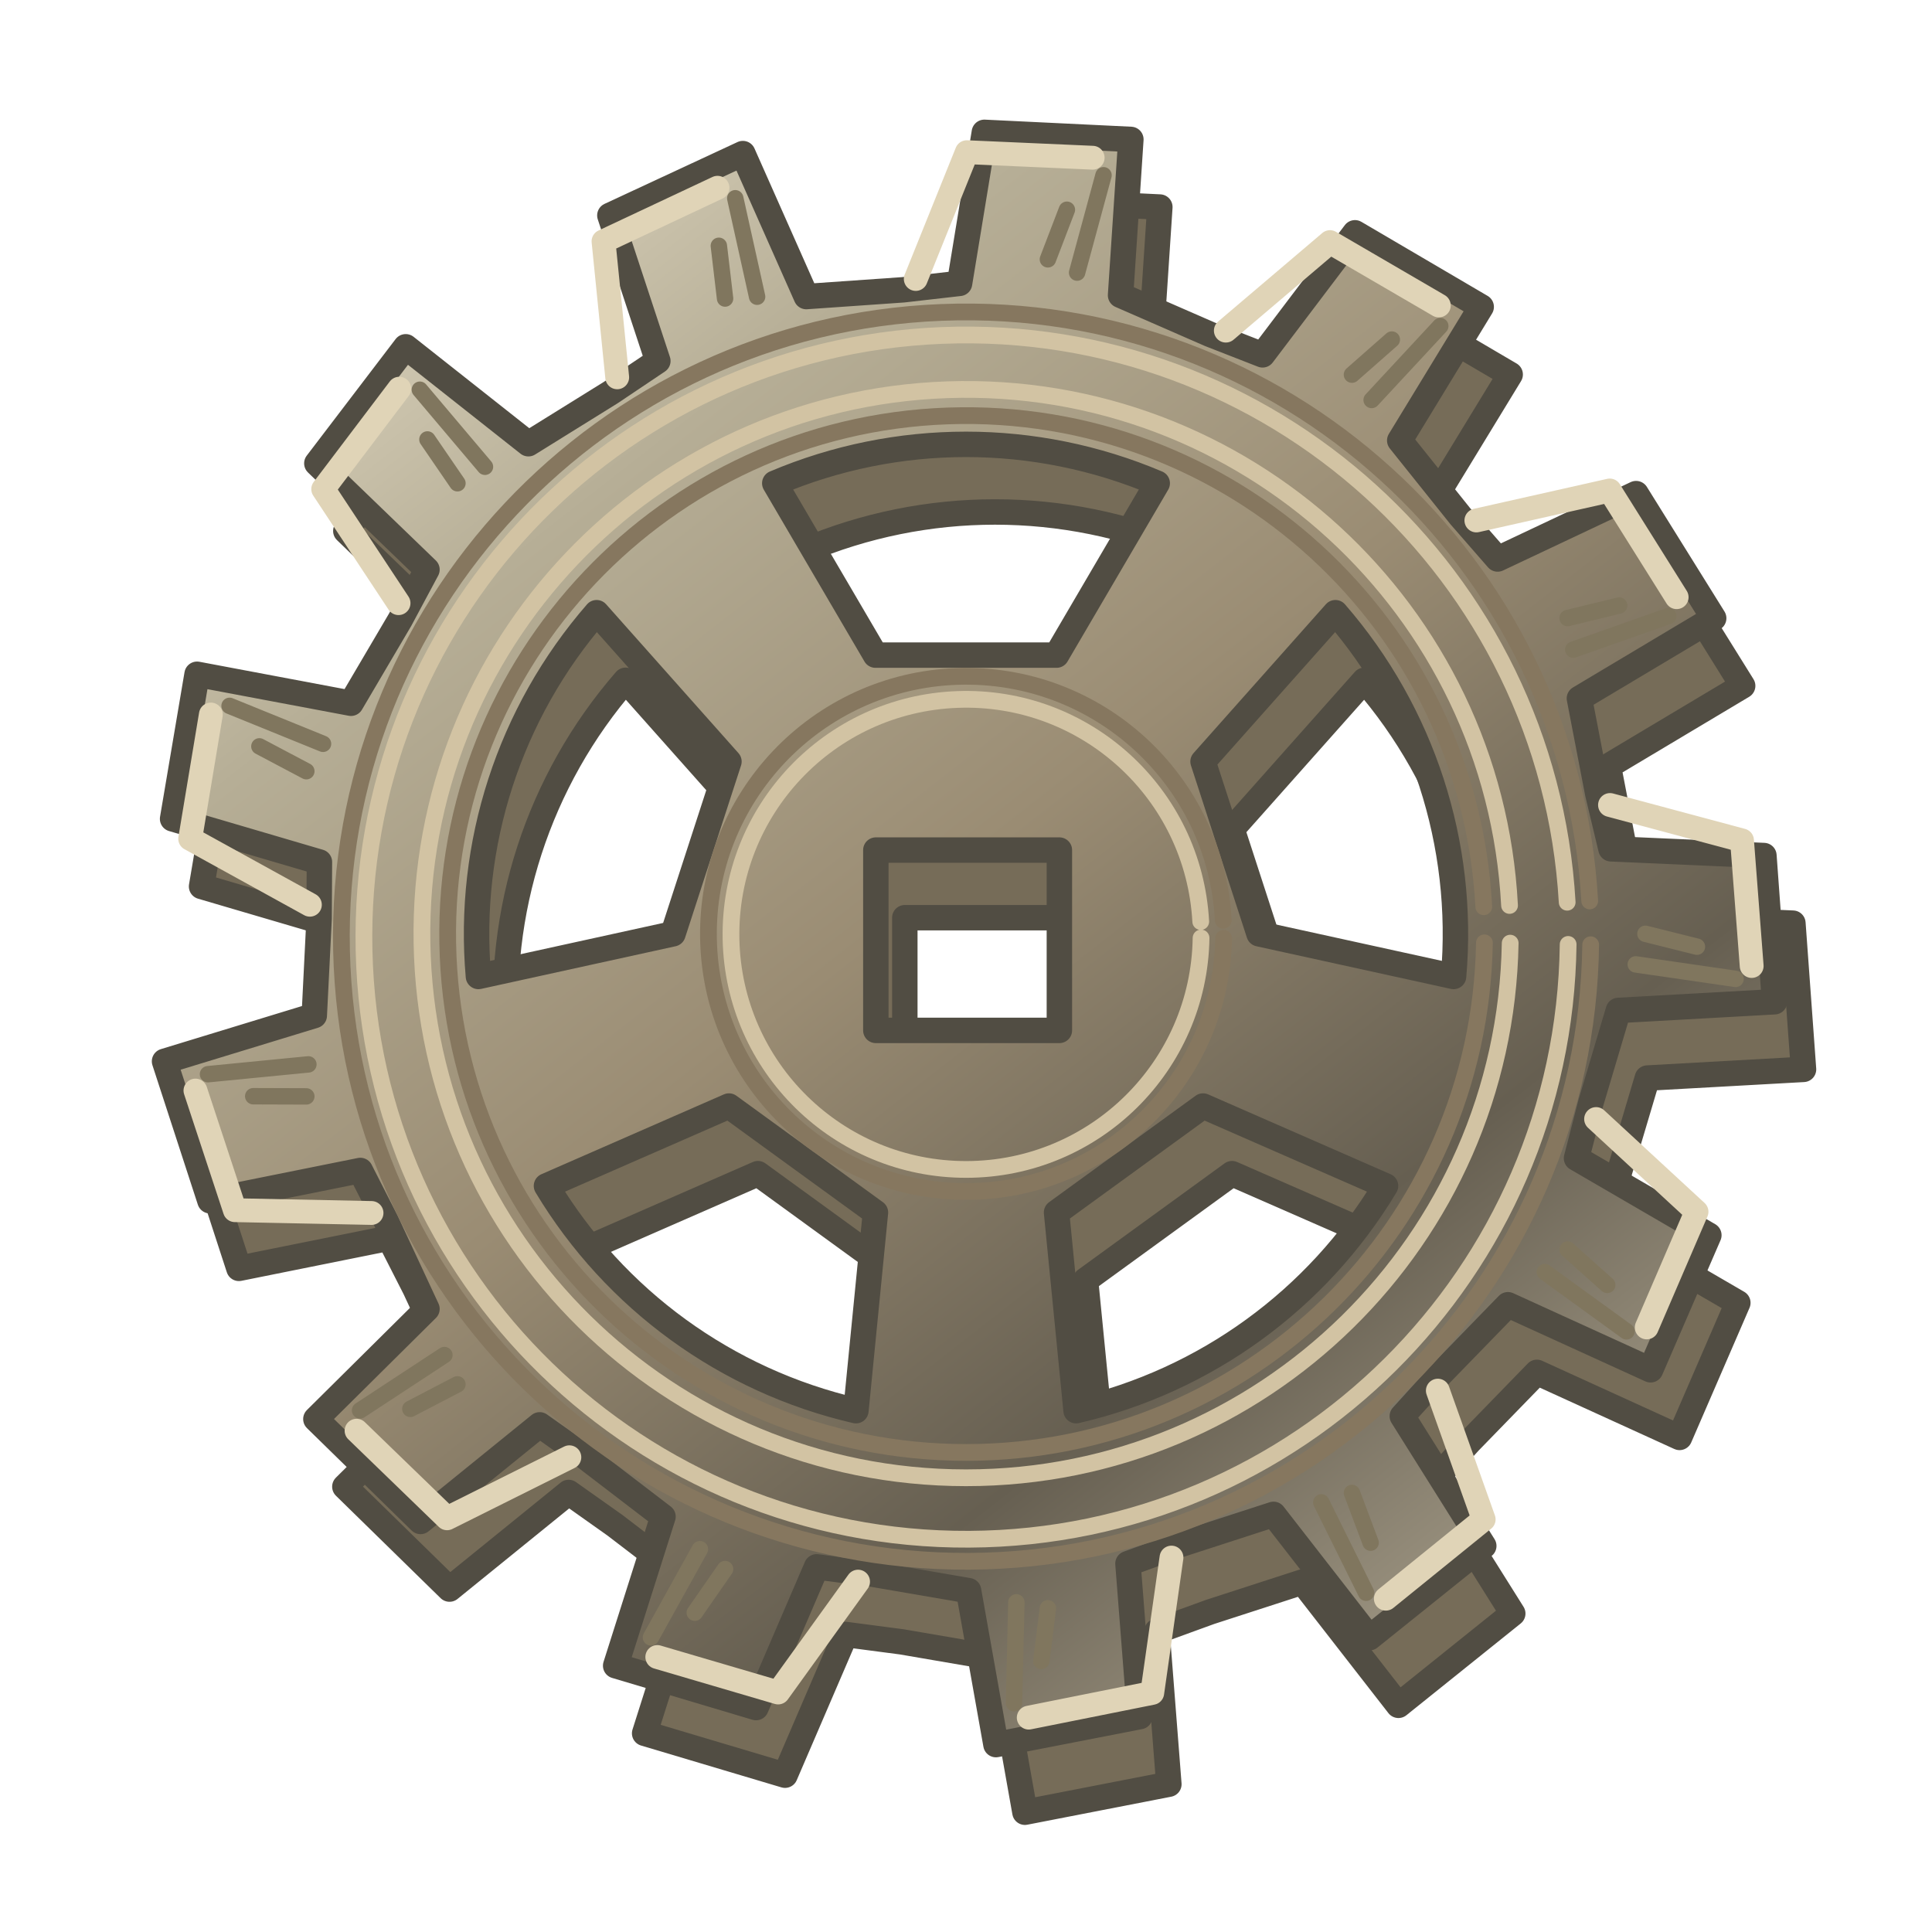
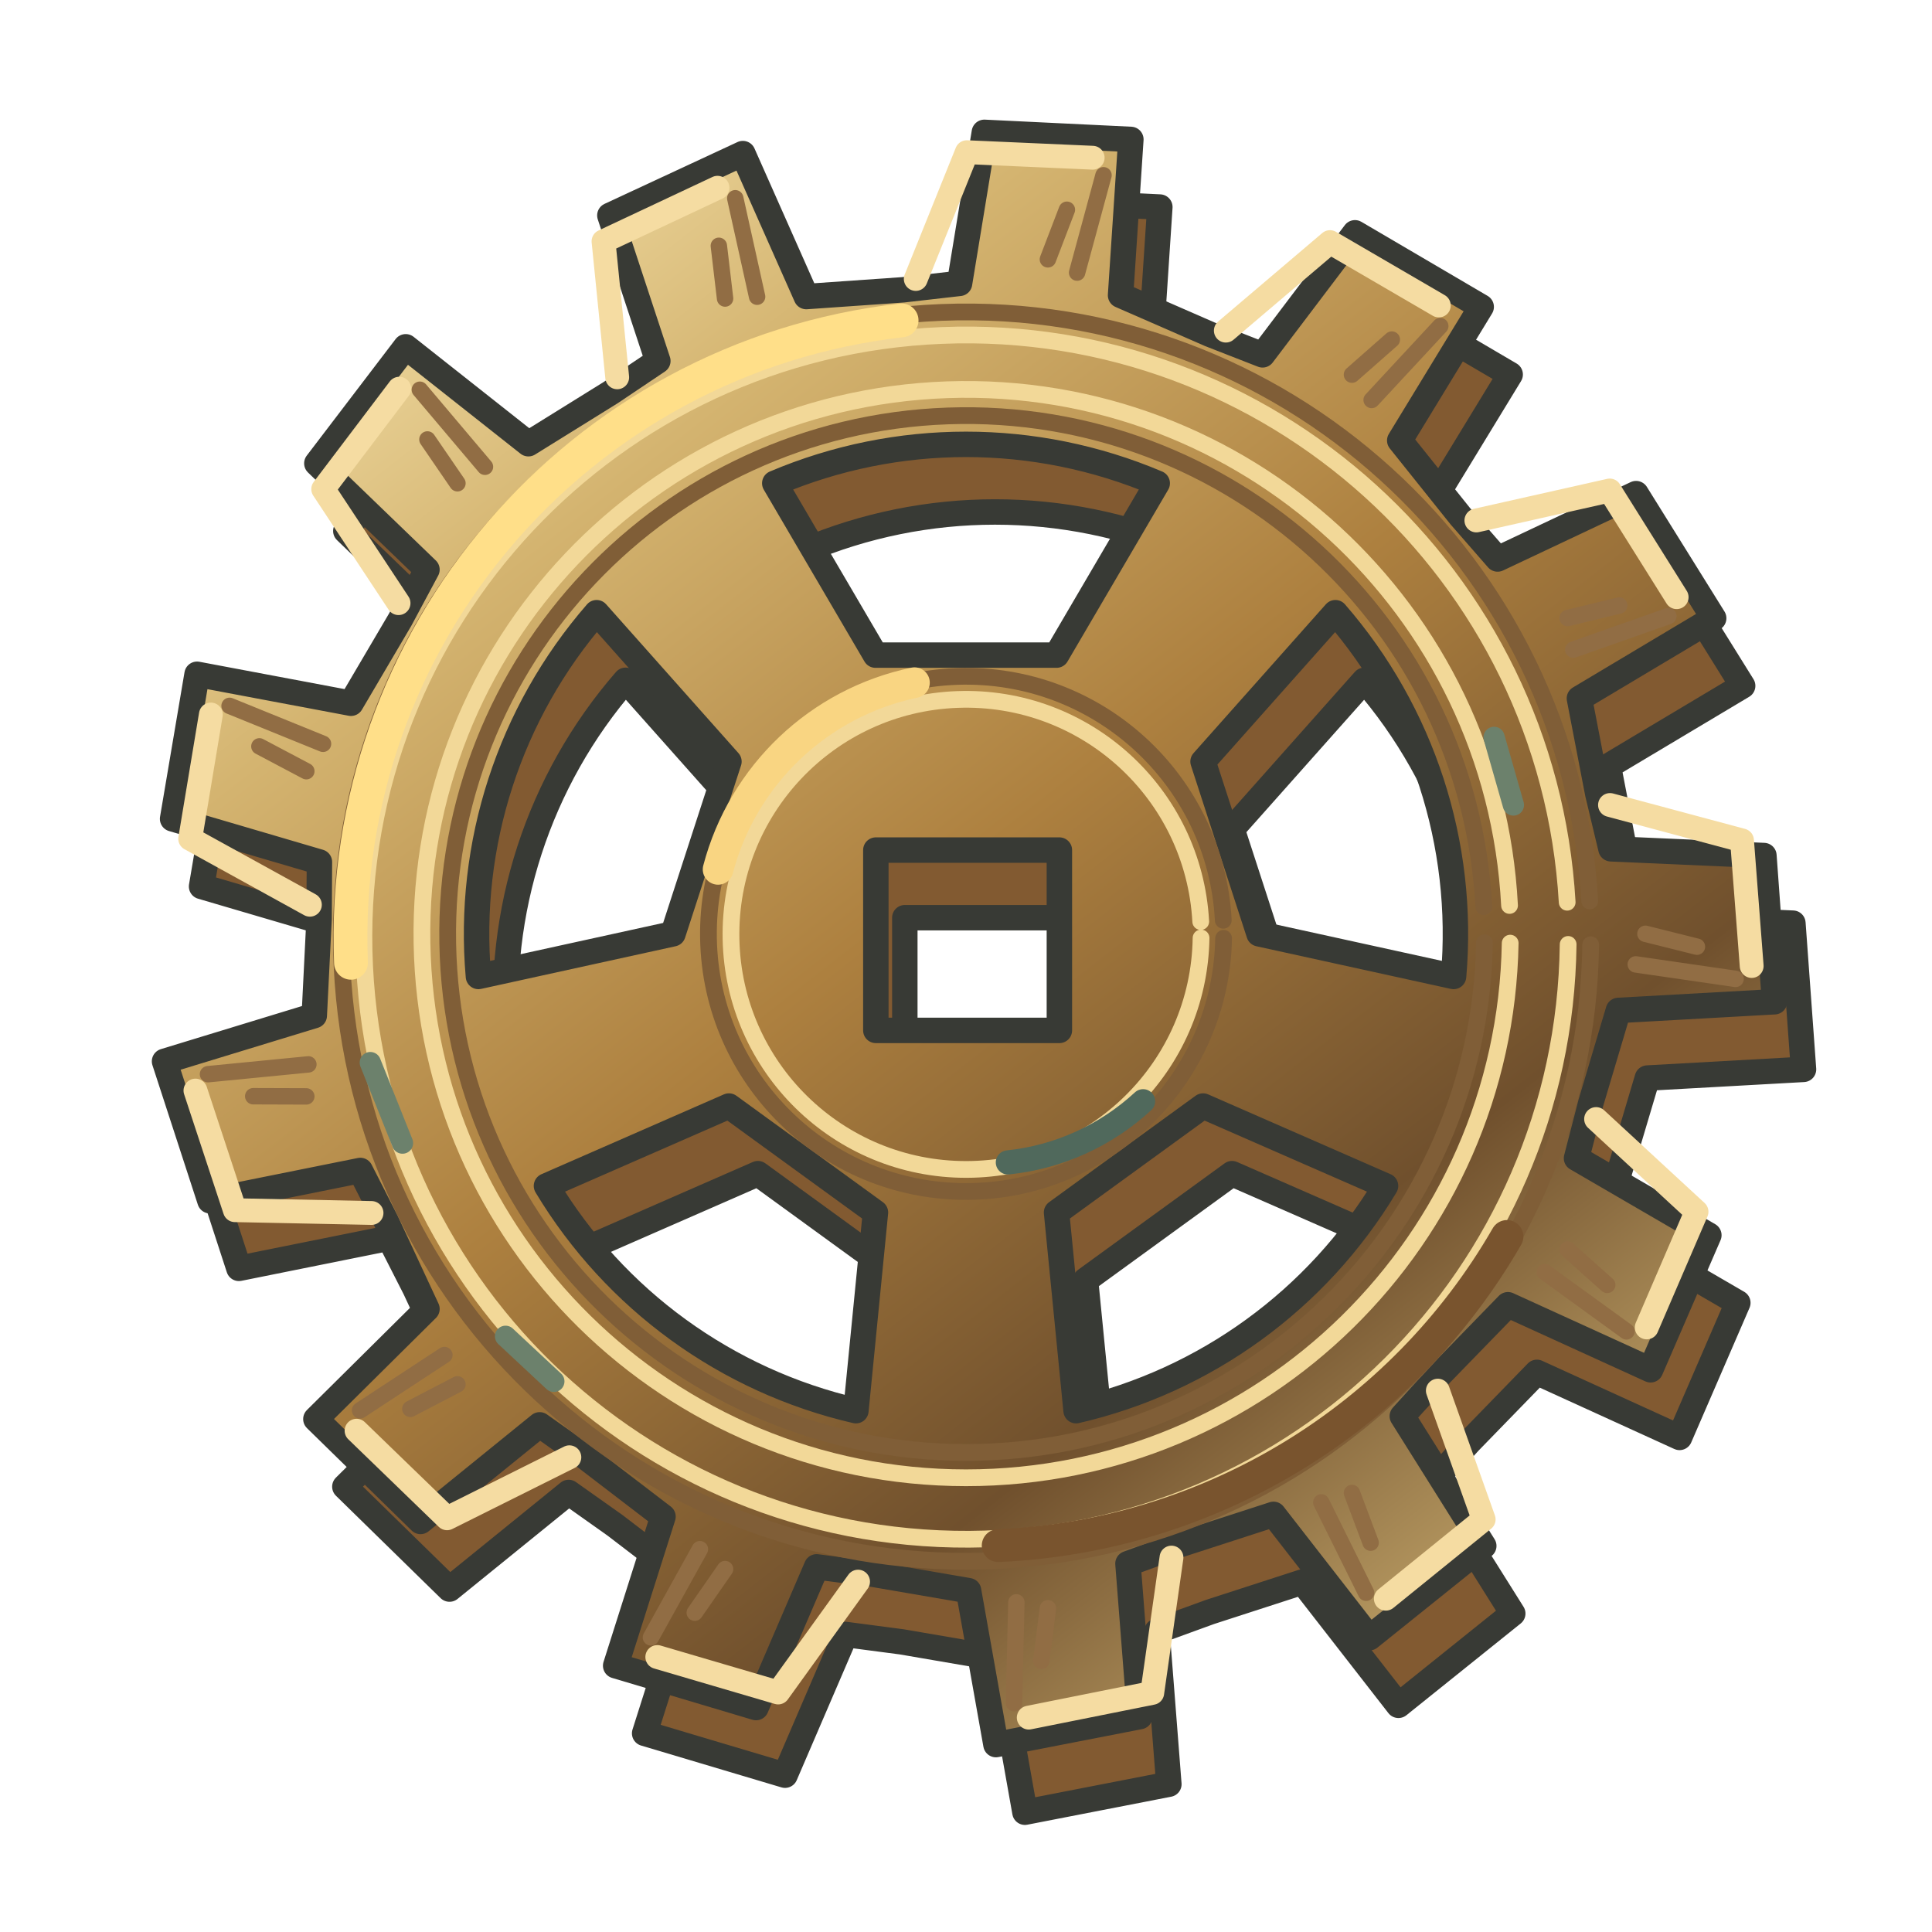
<svg xmlns="http://www.w3.org/2000/svg" width="60" height="60" viewBox="0 0 60 60">
  <defs>
    <linearGradient id="metal" x1="0.05" y1="0" x2="0.83" y2="1">
-       <stop offset="0.000" stop-color="#ebe3ce" />
-       <stop offset="0.250" stop-color="#b6ae96" />
-       <stop offset="0.500" stop-color="#9a8c73" />
-       <stop offset="0.750" stop-color="#665f51" />
-       <stop offset="1.000" stop-color="#b3aa95" />
+       <stop offset="0.000" stop-color="#fff0bd" />
+       <stop offset="0.250" stop-color="#d4b470" />
+       <stop offset="0.500" stop-color="#ad803f" />
+       <stop offset="0.750" stop-color="#70502d" />
+       <stop offset="1.000" stop-color="#d7bb79" />
    </linearGradient>
    <linearGradient id="iron" x1="0.05" y1="0" x2="0.83" y2="1">
-       <stop offset="0.000" stop-color="#f1ebd7" />
-       <stop offset="0.250" stop-color="#a8aea5" />
-       <stop offset="0.500" stop-color="#788480" />
-       <stop offset="0.750" stop-color="#aaa99b" />
-       <stop offset="1.000" stop-color="#777c74" />
+       <stop offset="0.000" stop-color="#f2f4e8" />
+       <stop offset="0.250" stop-color="#c1d0cb" />
+       <stop offset="0.500" stop-color="#738c93" />
+       <stop offset="0.750" stop-color="#acbab8" />
+       <stop offset="1.000" stop-color="#536b72" />
    </linearGradient>
    <radialGradient id="boss" cx="0.31" cy="0.23" r="0.87">
-       <stop offset="0.000" stop-color="#eee3c7" />
-       <stop offset="0.250" stop-color="#c9b99b" />
-       <stop offset="0.500" stop-color="#9e8c72" />
-       <stop offset="0.750" stop-color="#6c6254" />
-       <stop offset="1.000" stop-color="#a69b85" />
+       <stop offset="0.000" stop-color="#fff1c6" />
+       <stop offset="0.250" stop-color="#debd77" />
+       <stop offset="0.500" stop-color="#bd9149" />
+       <stop offset="0.750" stop-color="#785831" />
+       <stop offset="1.000" stop-color="#bfa167" />
    </radialGradient>
    <linearGradient id="timber" x1="0.05" y1="0" x2="0.83" y2="1">
-       <stop offset="0.000" stop-color="#c7ab83" />
-       <stop offset="0.250" stop-color="#b59873" />
-       <stop offset="0.500" stop-color="#988669" />
-       <stop offset="0.750" stop-color="#847359" />
-       <stop offset="1.000" stop-color="#aa9270" />
+       <stop offset="0.000" stop-color="#d39c68" />
+       <stop offset="0.250" stop-color="#ae7951" />
+       <stop offset="0.500" stop-color="#98613d" />
+       <stop offset="0.750" stop-color="#70492f" />
+       <stop offset="1.000" stop-color="#b48050" />
    </linearGradient>
    <linearGradient id="hide" x1="0.05" y1="0" x2="0.83" y2="1">
-       <stop offset="0.000" stop-color="#c1a58a" />
-       <stop offset="0.250" stop-color="#a68c72" />
-       <stop offset="0.500" stop-color="#93816b" />
-       <stop offset="0.750" stop-color="#766653" />
-       <stop offset="1.000" stop-color="#98856c" />
+       <stop offset="0.000" stop-color="#d09260" />
+       <stop offset="0.250" stop-color="#ae734a" />
+       <stop offset="0.500" stop-color="#915c3c" />
+       <stop offset="0.750" stop-color="#663f2e" />
+       <stop offset="1.000" stop-color="#9e6744" />
    </linearGradient>
    <linearGradient id="leather" x1="0.05" y1="0" x2="0.83" y2="1">
-       <stop offset="0.000" stop-color="#857360" />
-       <stop offset="0.333" stop-color="#a88c6e" />
-       <stop offset="0.667" stop-color="#867059" />
-       <stop offset="1.000" stop-color="#62574b" />
+       <stop offset="0.000" stop-color="#805142" />
+       <stop offset="0.333" stop-color="#b47953" />
+       <stop offset="0.667" stop-color="#854c39" />
+       <stop offset="1.000" stop-color="#54382d" />
    </linearGradient>
  </defs>
  <g transform="translate(.9 2.1)">
-     <path d="M49.62 24.65 L50.03 26.36 L54.78 26.57 L55.11 31.11 L50.26 31.38 L49.40 34.27 L48.96 35.97 L53.07 38.36 L51.26 42.54 L46.83 40.52 L44.73 42.68 L43.55 43.98 L46.08 48.01 L42.53 50.86 L39.55 47.03 L36.68 47.96 L35.03 48.56 L35.40 53.31 L30.93 54.18 L30.08 49.40 L27.11 48.89 L25.36 48.66 L23.48 53.03 L19.12 51.73 L20.59 47.10 L18.20 45.27 L16.76 44.25 L13.06 47.25 L9.81 44.07 L13.26 40.65 L11.99 37.92 L11.19 36.35 L6.52 37.29 L5.11 32.96 L9.76 31.54 L9.91 28.53 L9.92 26.77 L5.36 25.43 L6.12 20.94 L10.90 21.84 L12.43 19.24 L13.26 17.69 L9.84 14.39 L12.60 10.77 L16.41 13.78 L18.97 12.19 L20.43 11.21 L18.94 6.69 L23.07 4.77 L25.04 9.21 L28.05 9.00 L29.80 8.80 L30.57 4.11 L35.12 4.33 L34.80 9.17 L37.57 10.38 L39.21 11.02 L42.08 7.23 L46.00 9.53 L43.47 13.68 L45.35 16.03 L46.51 17.36 L50.81 15.33 L53.22 19.20 L49.05 21.69 ZM27.188 20.345 L24.061 15.008 A15.2 15.2 0 0 1 35.939 15.008 L32.812 20.345ZM37.362 23.651 L41.472 19.028 A15.2 15.2 0 0 1 45.142 30.325 L39.1 29.0ZM37.362 34.349 L43.029 36.829 A15.2 15.2 0 0 1 33.419 43.81 L32.812 37.655ZM27.188 37.655 L26.581 43.81 A15.2 15.2 0 0 1 16.971 36.829 L22.638 34.349ZM20.9 29.0 L14.858 30.325 A15.2 15.2 0 0 1 18.528 19.028 L22.638 23.651ZM27.2 26.4 h5.7 v5.6 h-5.7Z" fill="#766c58" fill-rule="evenodd" stroke="#514d43" stroke-width=".79" stroke-linejoin="round" />
+     <path d="M49.62 24.65 L50.03 26.36 L54.78 26.57 L55.11 31.11 L50.26 31.38 L49.40 34.27 L48.96 35.97 L53.07 38.36 L51.26 42.54 L46.83 40.52 L44.73 42.68 L43.55 43.98 L46.08 48.01 L42.53 50.86 L39.55 47.03 L36.68 47.96 L35.03 48.56 L35.40 53.31 L30.93 54.18 L30.08 49.40 L27.11 48.89 L25.36 48.66 L23.48 53.03 L19.12 51.73 L20.59 47.10 L18.20 45.27 L16.76 44.25 L13.06 47.25 L9.81 44.07 L13.26 40.65 L11.99 37.92 L11.19 36.35 L6.52 37.29 L5.11 32.96 L9.76 31.54 L9.91 28.53 L9.92 26.77 L5.36 25.43 L6.12 20.94 L10.90 21.84 L12.43 19.24 L13.26 17.69 L9.84 14.39 L12.60 10.77 L16.41 13.78 L18.97 12.19 L20.43 11.21 L18.94 6.69 L23.07 4.77 L25.04 9.21 L28.05 9.00 L29.80 8.80 L30.57 4.11 L35.12 4.33 L34.80 9.17 L37.57 10.38 L39.21 11.02 L42.08 7.23 L46.00 9.53 L43.47 13.68 L45.35 16.03 L46.51 17.36 L50.81 15.33 L53.22 19.20 L49.05 21.69 ZM27.188 20.345 L24.061 15.008 A15.2 15.2 0 0 1 35.939 15.008 L32.812 20.345ZM37.362 23.651 L41.472 19.028 A15.2 15.2 0 0 1 45.142 30.325 L39.1 29.0ZM37.362 34.349 L43.029 36.829 A15.2 15.2 0 0 1 33.419 43.81 L32.812 37.655ZM27.188 37.655 L26.581 43.81 A15.2 15.2 0 0 1 16.971 36.829 L22.638 34.349ZM20.9 29.0 L14.858 30.325 A15.2 15.2 0 0 1 18.528 19.028 L22.638 23.651ZM27.2 26.4 h5.7 v5.6 h-5.7Z" fill="#825a31" fill-rule="evenodd" stroke="#383a35" stroke-width=".79" stroke-linejoin="round" />
  </g>
-   <path d="M49.62 24.65 L50.03 26.36 L54.78 26.57 L55.11 31.11 L50.26 31.38 L49.40 34.27 L48.96 35.97 L53.07 38.36 L51.26 42.54 L46.83 40.52 L44.73 42.68 L43.55 43.98 L46.08 48.01 L42.53 50.86 L39.55 47.03 L36.68 47.96 L35.03 48.56 L35.40 53.31 L30.93 54.18 L30.08 49.40 L27.11 48.89 L25.36 48.66 L23.48 53.03 L19.12 51.73 L20.59 47.10 L18.20 45.27 L16.76 44.25 L13.06 47.25 L9.81 44.07 L13.26 40.65 L11.99 37.92 L11.19 36.35 L6.52 37.29 L5.11 32.96 L9.76 31.54 L9.91 28.53 L9.92 26.77 L5.36 25.43 L6.12 20.94 L10.90 21.84 L12.43 19.24 L13.26 17.69 L9.84 14.39 L12.60 10.77 L16.41 13.78 L18.97 12.19 L20.43 11.21 L18.94 6.69 L23.07 4.77 L25.04 9.21 L28.05 9.00 L29.80 8.80 L30.57 4.11 L35.12 4.33 L34.80 9.17 L37.57 10.38 L39.21 11.02 L42.08 7.23 L46.00 9.53 L43.47 13.68 L45.35 16.03 L46.51 17.36 L50.81 15.33 L53.22 19.20 L49.05 21.69 ZM27.188 20.345 L24.061 15.008 A15.2 15.2 0 0 1 35.939 15.008 L32.812 20.345ZM37.362 23.651 L41.472 19.028 A15.2 15.2 0 0 1 45.142 30.325 L39.1 29.0ZM37.362 34.349 L43.029 36.829 A15.2 15.2 0 0 1 33.419 43.81 L32.812 37.655ZM27.188 37.655 L26.581 43.81 A15.2 15.2 0 0 1 16.971 36.829 L22.638 34.349ZM20.9 29.0 L14.858 30.325 A15.2 15.2 0 0 1 18.528 19.028 L22.638 23.651ZM27.2 26.4 h5.7 v5.6 h-5.7Z" fill="url(#metal)" fill-rule="evenodd" stroke="#514d43" stroke-width=".79" stroke-linejoin="round" />
-   <path d="M46.10 29.28 A16.10 16.10 0 1 1 46.08 28.16" fill="none" stroke="#86775f" stroke-width="0.52" stroke-linecap="round" stroke-linejoin="round" />
-   <path d="M46.90 29.29 A16.90 16.90 0 1 1 46.88 28.12" fill="none" stroke="#d2c3a3" stroke-width="0.52" stroke-linecap="round" stroke-linejoin="round" />
-   <path d="M48.70 29.33 A18.70 18.70 0 1 1 48.67 28.02" fill="none" stroke="#d2c3a3" stroke-width="0.52" stroke-linecap="round" stroke-linejoin="round" />
-   <path d="M49.40 29.34 A19.40 19.40 0 1 1 49.37 27.98" fill="none" stroke="#86775f" stroke-width="0.52" stroke-linecap="round" stroke-linejoin="round" />
-   <path d="M37.30 29.13 A7.30 7.30 0 1 1 37.29 28.62" fill="none" stroke="#d2c3a3" stroke-width="0.52" stroke-linecap="round" stroke-linejoin="round" />
-   <path d="M38.00 29.14 A8.00 8.00 0 1 1 37.99 28.58" fill="none" stroke="#86775f" stroke-width="0.52" stroke-linecap="round" stroke-linejoin="round" />
+   <path d="M49.62 24.65 L50.03 26.36 L54.78 26.57 L55.11 31.11 L50.26 31.38 L49.40 34.27 L48.96 35.97 L53.07 38.36 L51.26 42.54 L46.83 40.52 L44.73 42.68 L43.55 43.98 L46.08 48.01 L42.53 50.86 L39.55 47.03 L36.68 47.96 L35.03 48.56 L35.40 53.31 L30.93 54.18 L30.08 49.40 L27.11 48.89 L25.36 48.66 L23.48 53.03 L19.12 51.73 L20.59 47.10 L18.20 45.27 L16.76 44.25 L13.06 47.25 L9.81 44.07 L13.26 40.65 L11.99 37.92 L11.19 36.35 L6.52 37.29 L5.11 32.96 L9.76 31.54 L9.91 28.53 L9.92 26.77 L5.36 25.43 L6.12 20.94 L10.90 21.84 L12.43 19.24 L13.26 17.69 L9.84 14.39 L12.60 10.77 L16.41 13.78 L18.97 12.19 L20.43 11.21 L18.94 6.69 L23.07 4.77 L25.04 9.21 L28.05 9.00 L29.80 8.80 L30.57 4.11 L35.12 4.33 L34.80 9.17 L37.57 10.38 L39.21 11.02 L42.08 7.23 L46.00 9.53 L43.47 13.68 L45.35 16.03 L46.51 17.36 L50.81 15.33 L53.22 19.20 L49.05 21.69 ZM27.188 20.345 L24.061 15.008 A15.2 15.2 0 0 1 35.939 15.008 L32.812 20.345ZM37.362 23.651 L41.472 19.028 A15.2 15.2 0 0 1 45.142 30.325 L39.1 29.0ZM37.362 34.349 L43.029 36.829 A15.2 15.2 0 0 1 33.419 43.81 L32.812 37.655ZM27.188 37.655 L26.581 43.81 A15.2 15.2 0 0 1 16.971 36.829 L22.638 34.349ZM20.9 29.0 L14.858 30.325 A15.2 15.2 0 0 1 18.528 19.028 L22.638 23.651ZM27.2 26.4 h5.7 v5.6 h-5.7Z" fill="url(#metal)" fill-rule="evenodd" stroke="#383a35" stroke-width=".79" stroke-linejoin="round" />
+   <path d="M46.10 29.28 A16.10 16.10 0 1 1 46.08 28.16" fill="none" stroke="#805e37" stroke-width="0.52" stroke-linecap="round" stroke-linejoin="round" />
+   <path d="M46.90 29.29 A16.90 16.90 0 1 1 46.88 28.12" fill="none" stroke="#f2d898" stroke-width="0.52" stroke-linecap="round" stroke-linejoin="round" />
+   <path d="M48.70 29.33 A18.70 18.70 0 1 1 48.67 28.02" fill="none" stroke="#f2d898" stroke-width="0.52" stroke-linecap="round" stroke-linejoin="round" />
+   <path d="M49.40 29.34 A19.40 19.40 0 1 1 49.37 27.98" fill="none" stroke="#805e37" stroke-width="0.52" stroke-linecap="round" stroke-linejoin="round" />
+   <path d="M37.30 29.13 A7.30 7.30 0 1 1 37.29 28.62" fill="none" stroke="#f2d898" stroke-width="0.52" stroke-linecap="round" stroke-linejoin="round" />
+   <path d="M38.00 29.14 A8.00 8.00 0 1 1 37.99 28.58" fill="none" stroke="#805e37" stroke-width="0.52" stroke-linecap="round" stroke-linejoin="round" />
  <g transform="rotate(90.0 30 29)">
-     <path d="M26 9 l1.1 -4.1 3.9 -.3" fill="none" stroke="#e0d4b7" stroke-width="0.74" stroke-linecap="round" stroke-linejoin="round" />
-     <path d="M31.4 5.1 l-.45 3.1 M30.4 6.3 l-.4 1.6" fill="none" stroke="#80765e" stroke-width="0.51" stroke-linecap="round" stroke-linejoin="round" />
+     <path d="M26 9 l1.1 -4.1 3.9 -.3" fill="none" stroke="#f5dca2" stroke-width="0.74" stroke-linecap="round" stroke-linejoin="round" />
+     <path d="M31.4 5.1 l-.45 3.1 M30.4 6.3 l-.4 1.6" fill="none" stroke="#916d44" stroke-width="0.51" stroke-linecap="round" stroke-linejoin="round" />
  </g>
  <g transform="rotate(117.6923 30 29)">
-     <path d="M26 9 l1.1 -4.1 3.9 -.3" fill="none" stroke="#e0d4b7" stroke-width="0.74" stroke-linecap="round" stroke-linejoin="round" />
-     <path d="M31.4 5.1 l-.45 3.1 M30.4 6.3 l-.4 1.6" fill="none" stroke="#80765e" stroke-width="0.51" stroke-linecap="round" stroke-linejoin="round" />
+     <path d="M26 9 l1.1 -4.1 3.9 -.3" fill="none" stroke="#f5dca2" stroke-width="0.74" stroke-linecap="round" stroke-linejoin="round" />
+     <path d="M31.4 5.1 l-.45 3.1 M30.4 6.3 l-.4 1.6" fill="none" stroke="#916d44" stroke-width="0.51" stroke-linecap="round" stroke-linejoin="round" />
  </g>
  <g transform="rotate(145.3846 30 29)">
-     <path d="M26 9 l1.1 -4.1 3.9 -.3" fill="none" stroke="#e0d4b7" stroke-width="0.74" stroke-linecap="round" stroke-linejoin="round" />
-     <path d="M31.4 5.1 l-.45 3.1 M30.4 6.3 l-.4 1.6" fill="none" stroke="#80765e" stroke-width="0.51" stroke-linecap="round" stroke-linejoin="round" />
+     <path d="M26 9 l1.1 -4.1 3.9 -.3" fill="none" stroke="#f5dca2" stroke-width="0.74" stroke-linecap="round" stroke-linejoin="round" />
+     <path d="M31.4 5.1 l-.45 3.1 M30.4 6.3 l-.4 1.6" fill="none" stroke="#916d44" stroke-width="0.51" stroke-linecap="round" stroke-linejoin="round" />
  </g>
  <g transform="rotate(173.0769 30 29)">
-     <path d="M26 9 l1.1 -4.1 3.9 -.3" fill="none" stroke="#e0d4b7" stroke-width="0.74" stroke-linecap="round" stroke-linejoin="round" />
-     <path d="M31.4 5.1 l-.45 3.1 M30.4 6.3 l-.4 1.6" fill="none" stroke="#80765e" stroke-width="0.51" stroke-linecap="round" stroke-linejoin="round" />
+     <path d="M26 9 l1.1 -4.1 3.9 -.3" fill="none" stroke="#f5dca2" stroke-width="0.74" stroke-linecap="round" stroke-linejoin="round" />
+     <path d="M31.4 5.1 l-.45 3.1 M30.4 6.3 l-.4 1.6" fill="none" stroke="#916d44" stroke-width="0.51" stroke-linecap="round" stroke-linejoin="round" />
  </g>
  <g transform="rotate(200.7692 30 29)">
-     <path d="M26 9 l1.1 -4.1 3.9 -.3" fill="none" stroke="#e0d4b7" stroke-width="0.74" stroke-linecap="round" stroke-linejoin="round" />
-     <path d="M31.4 5.1 l-.45 3.1 M30.4 6.3 l-.4 1.6" fill="none" stroke="#80765e" stroke-width="0.51" stroke-linecap="round" stroke-linejoin="round" />
+     <path d="M26 9 l1.1 -4.1 3.9 -.3" fill="none" stroke="#f5dca2" stroke-width="0.74" stroke-linecap="round" stroke-linejoin="round" />
+     <path d="M31.4 5.1 l-.45 3.1 M30.4 6.3 l-.4 1.6" fill="none" stroke="#916d44" stroke-width="0.51" stroke-linecap="round" stroke-linejoin="round" />
  </g>
  <g transform="rotate(228.4615 30 29)">
-     <path d="M26 9 l1.1 -4.1 3.9 -.3" fill="none" stroke="#e0d4b7" stroke-width="0.74" stroke-linecap="round" stroke-linejoin="round" />
-     <path d="M31.4 5.1 l-.45 3.1 M30.4 6.3 l-.4 1.6" fill="none" stroke="#80765e" stroke-width="0.51" stroke-linecap="round" stroke-linejoin="round" />
+     <path d="M26 9 l1.1 -4.1 3.9 -.3" fill="none" stroke="#f5dca2" stroke-width="0.74" stroke-linecap="round" stroke-linejoin="round" />
+     <path d="M31.4 5.1 l-.45 3.1 M30.4 6.3 l-.4 1.6" fill="none" stroke="#916d44" stroke-width="0.51" stroke-linecap="round" stroke-linejoin="round" />
  </g>
  <g transform="rotate(256.1538 30 29)">
-     <path d="M26 9 l1.1 -4.1 3.9 -.3" fill="none" stroke="#e0d4b7" stroke-width="0.74" stroke-linecap="round" stroke-linejoin="round" />
-     <path d="M31.4 5.1 l-.45 3.1 M30.4 6.3 l-.4 1.6" fill="none" stroke="#80765e" stroke-width="0.51" stroke-linecap="round" stroke-linejoin="round" />
+     <path d="M26 9 l1.1 -4.1 3.9 -.3" fill="none" stroke="#f5dca2" stroke-width="0.74" stroke-linecap="round" stroke-linejoin="round" />
+     <path d="M31.4 5.1 l-.45 3.1 M30.4 6.3 l-.4 1.6" fill="none" stroke="#916d44" stroke-width="0.51" stroke-linecap="round" stroke-linejoin="round" />
  </g>
  <g transform="rotate(283.8462 30 29)">
-     <path d="M26 9 l1.1 -4.1 3.9 -.3" fill="none" stroke="#e0d4b7" stroke-width="0.74" stroke-linecap="round" stroke-linejoin="round" />
-     <path d="M31.4 5.1 l-.45 3.1 M30.4 6.3 l-.4 1.6" fill="none" stroke="#80765e" stroke-width="0.51" stroke-linecap="round" stroke-linejoin="round" />
+     <path d="M26 9 l1.1 -4.1 3.9 -.3" fill="none" stroke="#f5dca2" stroke-width="0.74" stroke-linecap="round" stroke-linejoin="round" />
+     <path d="M31.4 5.1 l-.45 3.1 M30.4 6.3 l-.4 1.6" fill="none" stroke="#916d44" stroke-width="0.51" stroke-linecap="round" stroke-linejoin="round" />
  </g>
  <g transform="rotate(311.5385 30 29)">
-     <path d="M26 9 l1.1 -4.1 3.9 -.3" fill="none" stroke="#e0d4b7" stroke-width="0.74" stroke-linecap="round" stroke-linejoin="round" />
-     <path d="M31.4 5.1 l-.45 3.1 M30.4 6.3 l-.4 1.6" fill="none" stroke="#80765e" stroke-width="0.51" stroke-linecap="round" stroke-linejoin="round" />
+     <path d="M26 9 l1.1 -4.1 3.9 -.3" fill="none" stroke="#f5dca2" stroke-width="0.74" stroke-linecap="round" stroke-linejoin="round" />
+     <path d="M31.4 5.1 l-.45 3.1 M30.4 6.3 l-.4 1.6" fill="none" stroke="#916d44" stroke-width="0.51" stroke-linecap="round" stroke-linejoin="round" />
  </g>
  <g transform="rotate(339.2308 30 29)">
-     <path d="M26 9 l1.1 -4.1 3.9 -.3" fill="none" stroke="#e0d4b7" stroke-width="0.74" stroke-linecap="round" stroke-linejoin="round" />
-     <path d="M31.4 5.1 l-.45 3.1 M30.4 6.3 l-.4 1.6" fill="none" stroke="#80765e" stroke-width="0.51" stroke-linecap="round" stroke-linejoin="round" />
+     <path d="M26 9 l1.1 -4.1 3.9 -.3" fill="none" stroke="#f5dca2" stroke-width="0.74" stroke-linecap="round" stroke-linejoin="round" />
+     <path d="M31.4 5.1 l-.45 3.1 M30.4 6.3 l-.4 1.6" fill="none" stroke="#916d44" stroke-width="0.51" stroke-linecap="round" stroke-linejoin="round" />
  </g>
  <g transform="rotate(366.9231 30 29)">
-     <path d="M26 9 l1.1 -4.1 3.9 -.3" fill="none" stroke="#e0d4b7" stroke-width="0.74" stroke-linecap="round" stroke-linejoin="round" />
-     <path d="M31.4 5.1 l-.45 3.1 M30.4 6.3 l-.4 1.6" fill="none" stroke="#80765e" stroke-width="0.51" stroke-linecap="round" stroke-linejoin="round" />
+     <path d="M26 9 l1.1 -4.1 3.9 -.3" fill="none" stroke="#f5dca2" stroke-width="0.74" stroke-linecap="round" stroke-linejoin="round" />
+     <path d="M31.4 5.1 l-.45 3.1 M30.4 6.3 l-.4 1.6" fill="none" stroke="#916d44" stroke-width="0.51" stroke-linecap="round" stroke-linejoin="round" />
  </g>
  <g transform="rotate(394.6154 30 29)">
-     <path d="M26 9 l1.1 -4.1 3.9 -.3" fill="none" stroke="#e0d4b7" stroke-width="0.74" stroke-linecap="round" stroke-linejoin="round" />
-     <path d="M31.4 5.1 l-.45 3.1 M30.4 6.3 l-.4 1.6" fill="none" stroke="#80765e" stroke-width="0.51" stroke-linecap="round" stroke-linejoin="round" />
+     <path d="M26 9 l1.1 -4.1 3.9 -.3" fill="none" stroke="#f5dca2" stroke-width="0.74" stroke-linecap="round" stroke-linejoin="round" />
+     <path d="M31.4 5.1 l-.45 3.1 M30.4 6.3 l-.4 1.6" fill="none" stroke="#916d44" stroke-width="0.51" stroke-linecap="round" stroke-linejoin="round" />
  </g>
  <g transform="rotate(422.3077 30 29)">
-     <path d="M26 9 l1.1 -4.1 3.9 -.3" fill="none" stroke="#e0d4b7" stroke-width="0.74" stroke-linecap="round" stroke-linejoin="round" />
-     <path d="M31.4 5.1 l-.45 3.1 M30.4 6.3 l-.4 1.6" fill="none" stroke="#80765e" stroke-width="0.51" stroke-linecap="round" stroke-linejoin="round" />
+     <path d="M26 9 l1.1 -4.1 3.9 -.3" fill="none" stroke="#f5dca2" stroke-width="0.74" stroke-linecap="round" stroke-linejoin="round" />
+     <path d="M31.4 5.1 l-.45 3.1 M30.4 6.3 l-.4 1.6" fill="none" stroke="#916d44" stroke-width="0.51" stroke-linecap="round" stroke-linejoin="round" />
  </g>
+   <path d="M10.9 29.9 A19.3 19.3 0 0 1 28 9.95" fill="none" stroke="#ffdf89" stroke-width="1.05" stroke-linejoin="round" stroke-linecap="round" />
+   <path d="M31 48 A19.2 19.2 0 0 0 46.8 38.4" fill="none" stroke="#79542e" stroke-width="1.02" stroke-linejoin="round" stroke-linecap="round" />
+   <path d="M22.3 27 A8 8 0 0 1 28.4 21.2" fill="none" stroke="#f9d582" stroke-width="0.95" stroke-linejoin="round" stroke-linecap="round" />
+   <path d="M35.5 34.2 A7.3 7.3 0 0 1 31.3 36.1" fill="none" stroke="#50695c" stroke-width="0.75" stroke-linejoin="round" stroke-linecap="round" />
+   <path d="M11.5 33 l1 2.5 M15.7 41.5 l1.5 1.4 M47 25 l-.6 -2.1" fill="none" stroke="#6c816c" stroke-width="0.66" stroke-linejoin="round" stroke-linecap="round" />
</svg>
